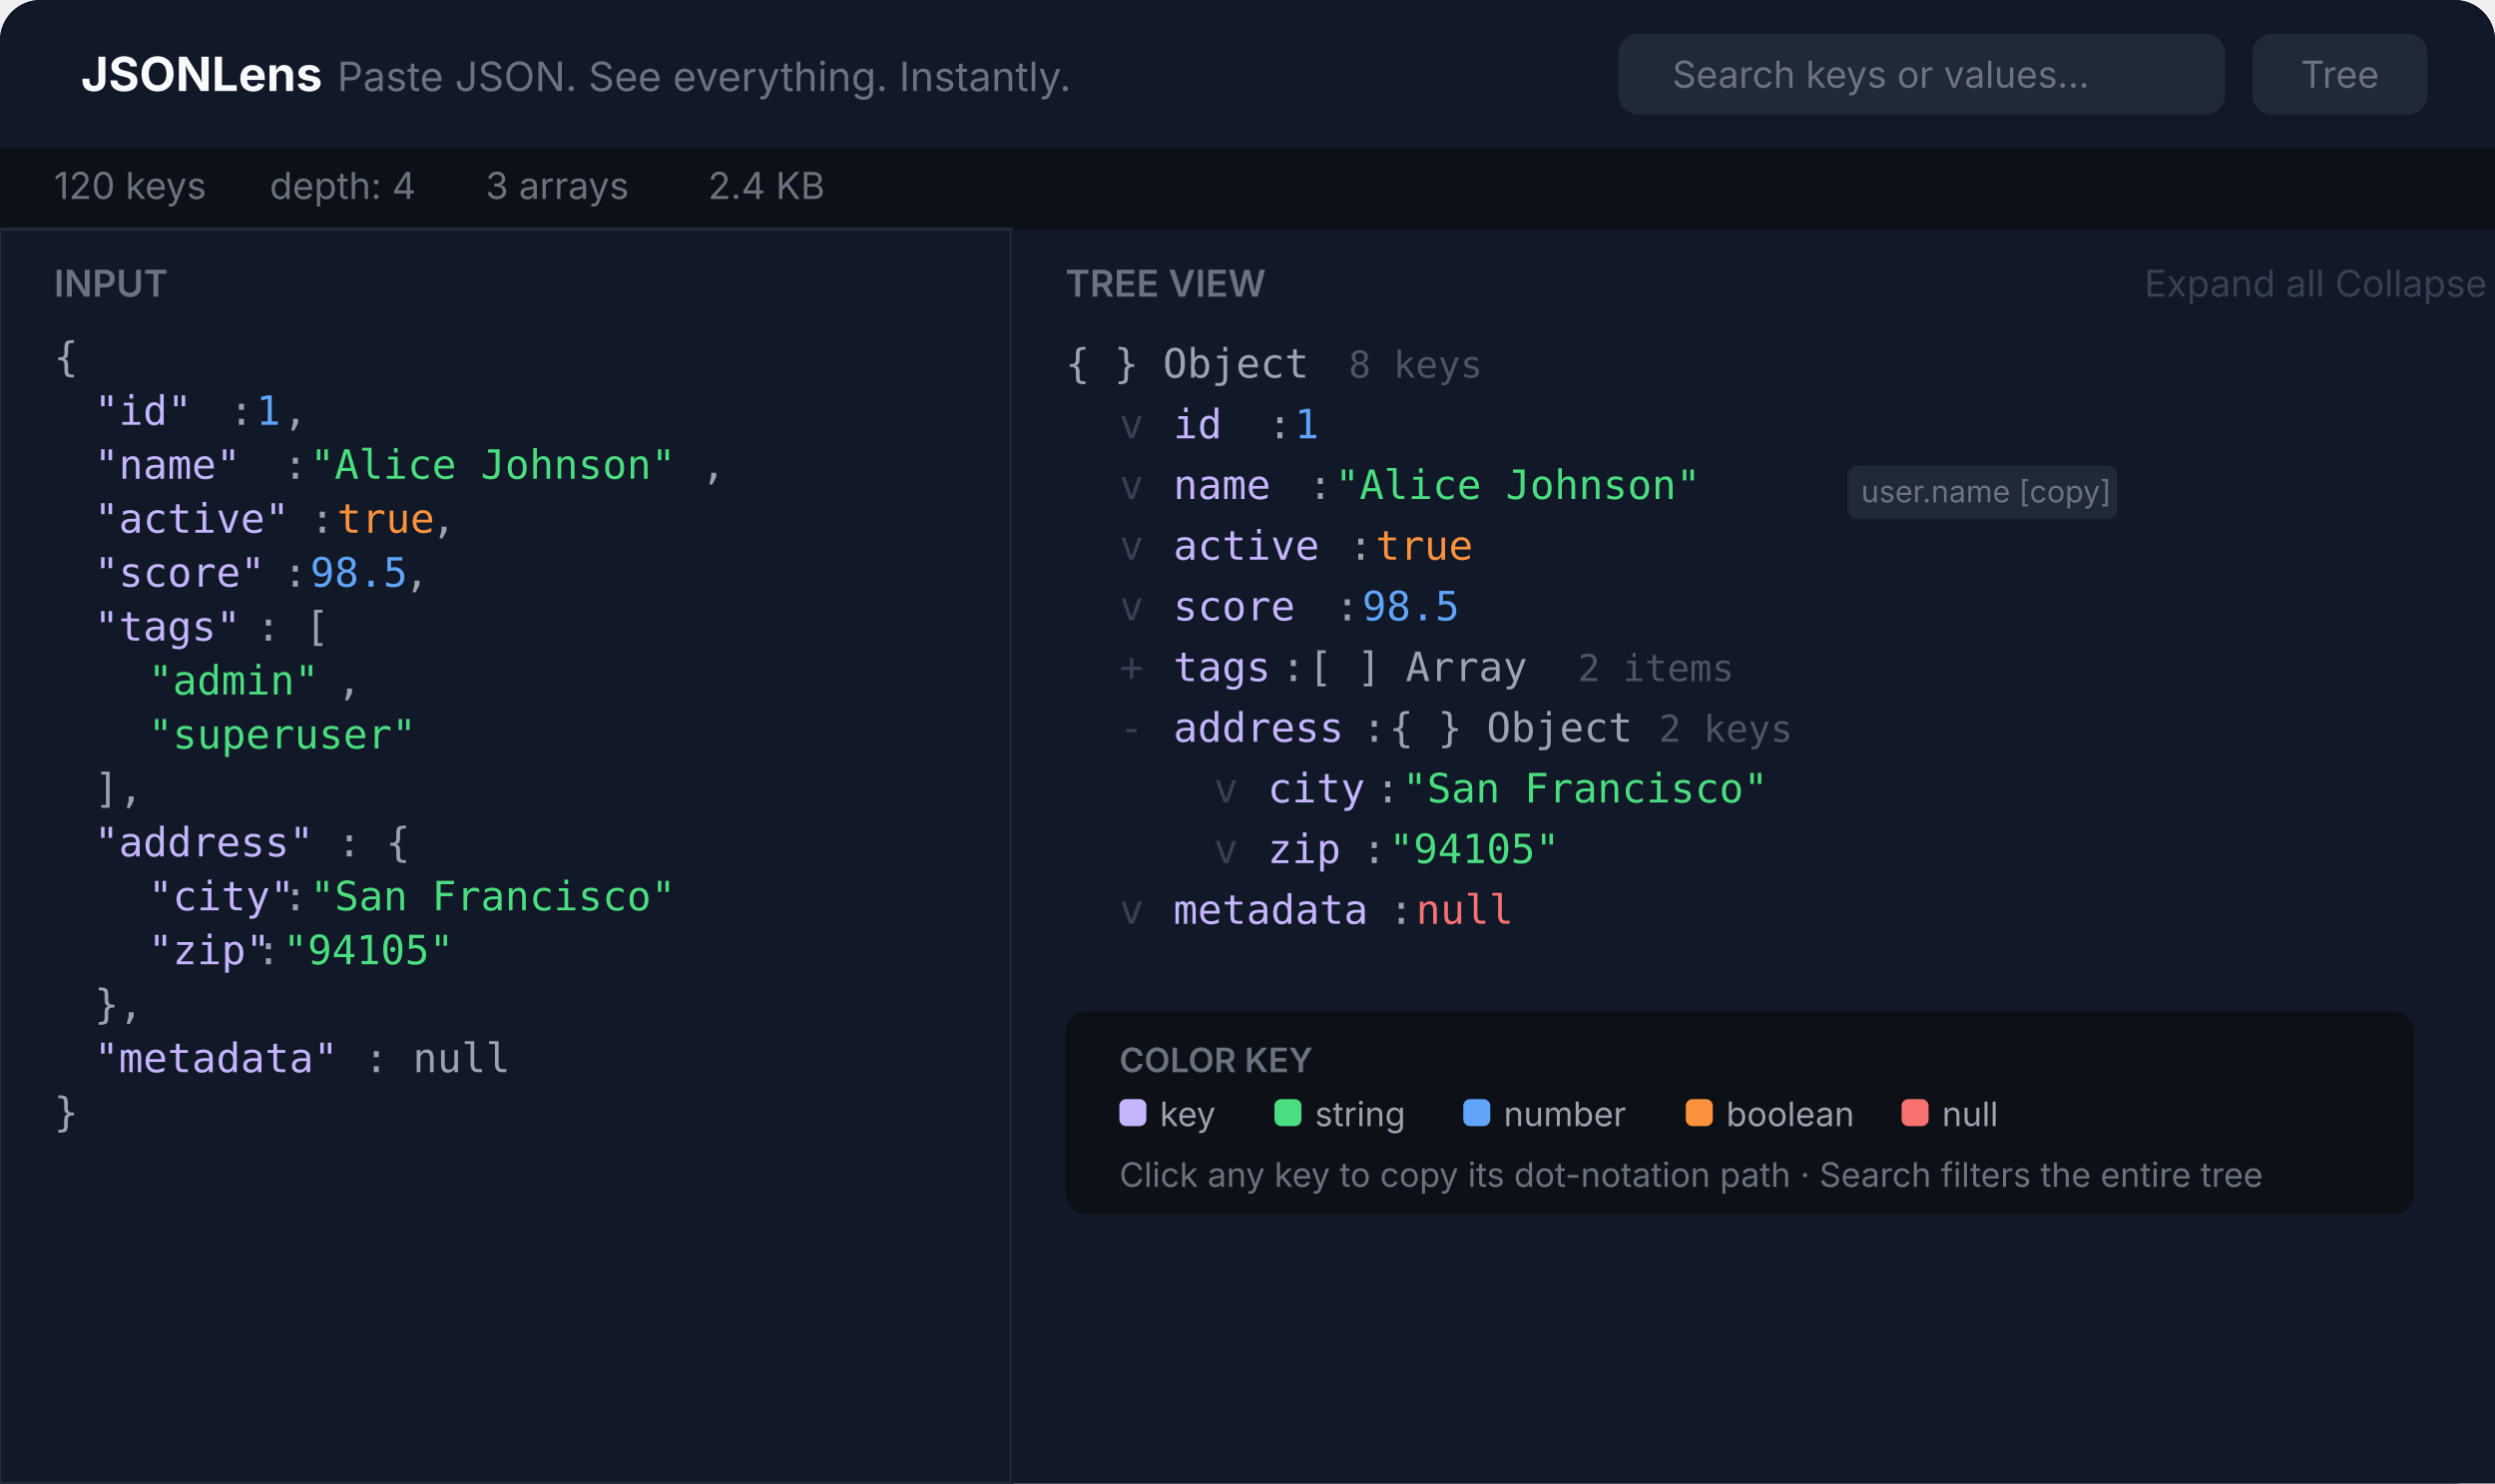
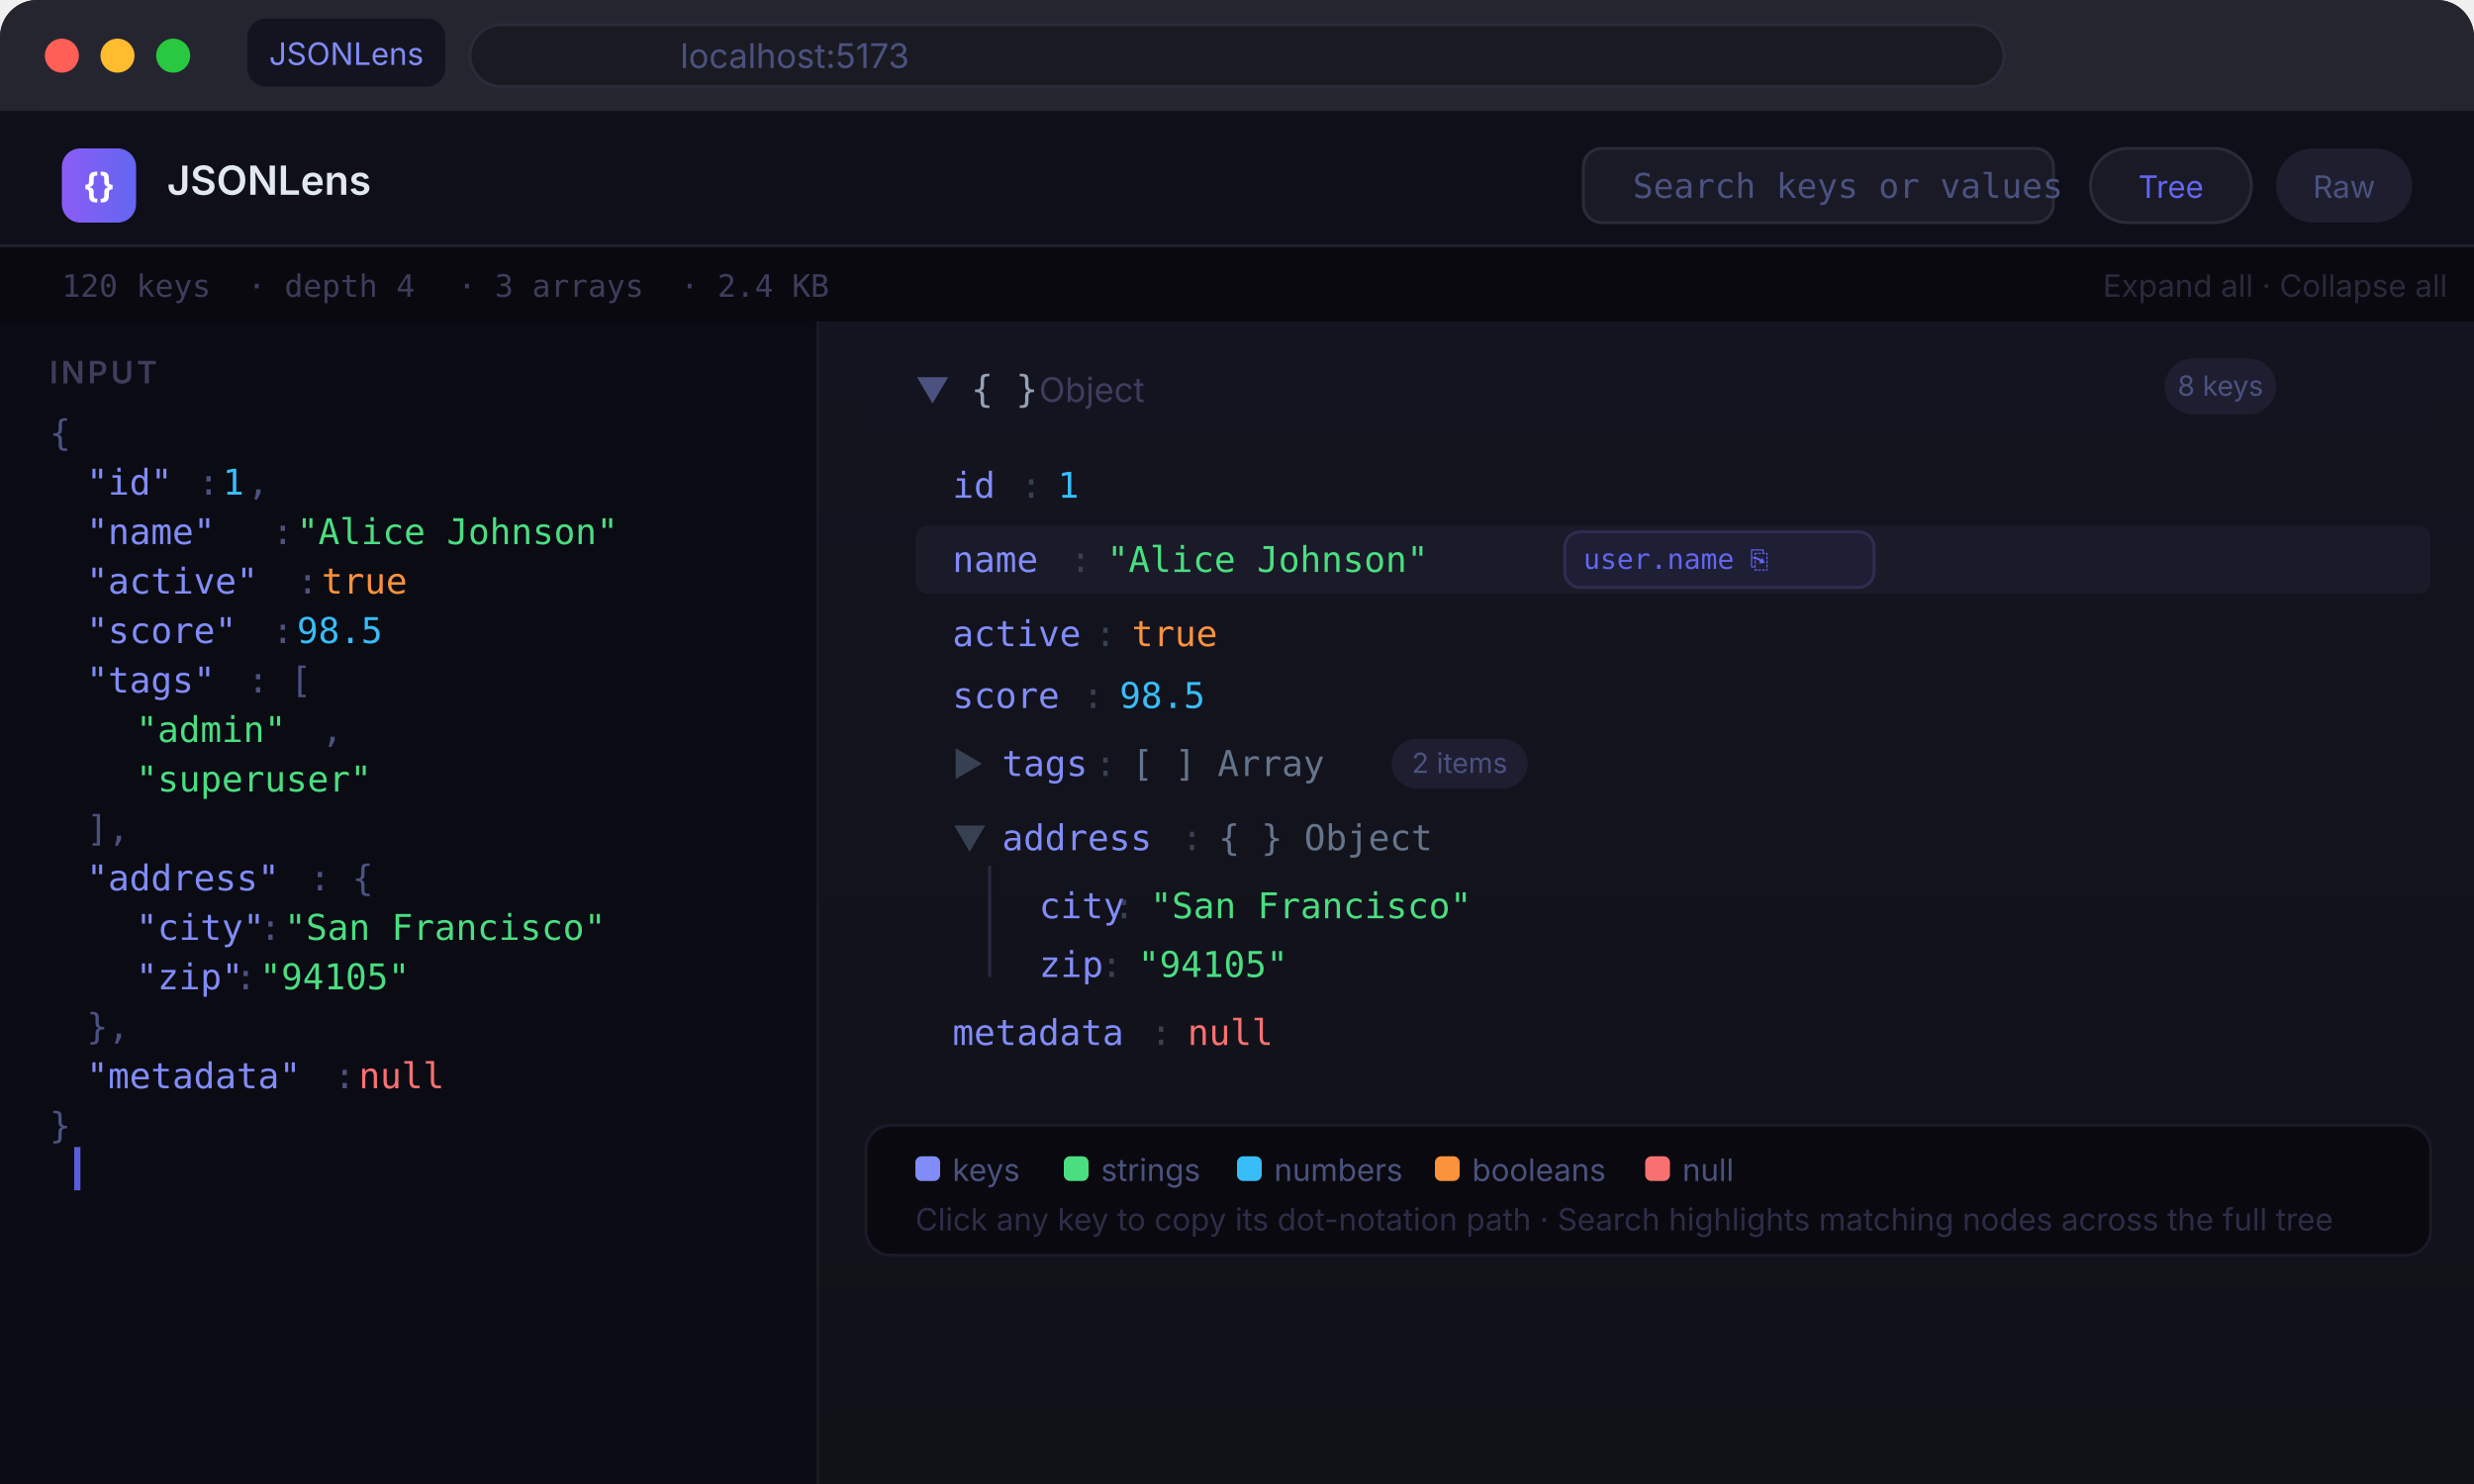
- <svg xmlns="http://www.w3.org/2000/svg" width="740" height="440" viewBox="0 0 740 440">
+ <svg xmlns="http://www.w3.org/2000/svg" width="800" height="480" viewBox="0 0 800 480">
  <defs>
-     <style>
-       .bg { fill: #030712; }
-       .panel { fill: #111827; }
-       .border { fill: none; stroke: #1f2937; stroke-width: 1; }
-       .mono { font-family: 'SF Mono', 'Fira Code', monospace; }
-       .sans { font-family: -apple-system, BlinkMacSystemFont, 'Segoe UI', sans-serif; }
-       .key { fill: #c4b5fd; }
-       .str { fill: #4ade80; }
-       .num { fill: #60a5fa; }
-       .bool { fill: #fb923c; }
-       .null { fill: #f87171; }
-       .brace { fill: #9ca3af; }
-       .dim { fill: #4b5563; }
-       .label { fill: #6b7280; font-size: 11px; }
-       .stat-val { fill: #f9fafb; font-weight: 600; }
-     </style>
+     <linearGradient id="appBg" x1="0" y1="0" x2="0" y2="1">
+       <stop offset="0%" stop-color="#0a0a0f" />
+       <stop offset="100%" stop-color="#0d0d14" />
+     </linearGradient>
+     <linearGradient id="panelGrad" x1="0" y1="0" x2="0" y2="1">
+       <stop offset="0%" stop-color="#141420" />
+       <stop offset="100%" stop-color="#111118" />
+     </linearGradient>
+     <linearGradient id="accentGrad" x1="0" y1="0" x2="1" y2="0">
+       <stop offset="0%" stop-color="#8b5cf6" />
+       <stop offset="100%" stop-color="#6366f1" />
+     </linearGradient>
+     <filter id="glow">
+       <feGaussianBlur stdDeviation="8" result="coloredBlur" />
+       <feMerge>
+         <feMergeNode in="coloredBlur" />
+         <feMergeNode in="SourceGraphic" />
+       </feMerge>
+     </filter>
+     <filter id="panelShadow">
+       <feDropShadow dx="0" dy="1" stdDeviation="1" flood-color="#ffffff08" />
+     </filter>
  </defs>
-   <rect width="740" height="440" rx="12" class="bg" />
-   <rect width="740" height="44" rx="12" class="panel" />
-   <rect y="22" width="740" height="22" class="panel" />
-   <text x="24" y="27" class="sans" fill="#f9fafb" font-size="14" font-weight="700">JSONLens</text>
-   <text x="100" y="27" class="sans" fill="#6b7280" font-size="12">Paste JSON. See everything. Instantly.</text>
-   <rect x="480" y="10" width="180" height="24" rx="6" fill="#1f2937" />
-   <text x="496" y="26" class="sans" fill="#6b7280" font-size="11">Search keys or values...</text>
-   <rect x="668" y="10" width="52" height="24" rx="6" fill="#1f2937" />
-   <text x="694" y="26" class="sans" fill="#6b7280" font-size="11" text-anchor="middle">Tree</text>
-   <rect x="0" y="44" width="740" height="24" fill="#0d1117" />
-   <text x="16" y="59" class="sans label">120 keys</text>
-   <text x="80" y="59" class="sans label">depth: 4</text>
-   <text x="144" y="59" class="sans label">3 arrays</text>
-   <text x="210" y="59" class="sans label">2.4 KB</text>
-   <rect x="0" y="68" width="300" height="372" class="panel" />
-   <rect x="0" y="68" width="300" height="372" class="border" />
-   <text x="16" y="88" class="sans" fill="#6b7280" font-size="11" font-weight="600">INPUT</text>
-   <text x="16" y="110" class="mono brace" font-size="12">{</text>
-   <text x="28" y="126" class="mono key" font-size="12">"id"</text>
-   <text x="68" y="126" class="mono brace" font-size="12">:</text>
-   <text x="76" y="126" class="mono num" font-size="12">1</text>
-   <text x="84" y="126" class="mono brace" font-size="12">,</text>
-   <text x="28" y="142" class="mono key" font-size="12">"name"</text>
-   <text x="84" y="142" class="mono brace" font-size="12">:</text>
-   <text x="92" y="142" class="mono str" font-size="12">"Alice Johnson"</text>
-   <text x="208" y="142" class="mono brace" font-size="12">,</text>
-   <text x="28" y="158" class="mono key" font-size="12">"active"</text>
-   <text x="92" y="158" class="mono brace" font-size="12">:</text>
-   <text x="100" y="158" class="mono bool" font-size="12">true</text>
-   <text x="128" y="158" class="mono brace" font-size="12">,</text>
-   <text x="28" y="174" class="mono key" font-size="12">"score"</text>
-   <text x="84" y="174" class="mono brace" font-size="12">:</text>
-   <text x="92" y="174" class="mono num" font-size="12">98.5</text>
-   <text x="120" y="174" class="mono brace" font-size="12">,</text>
-   <text x="28" y="190" class="mono key" font-size="12">"tags"</text>
-   <text x="76" y="190" class="mono brace" font-size="12">: [</text>
-   <text x="44" y="206" class="mono str" font-size="12">"admin"</text>
-   <text x="100" y="206" class="mono brace" font-size="12">,</text>
-   <text x="44" y="222" class="mono str" font-size="12">"superuser"</text>
-   <text x="28" y="238" class="mono brace" font-size="12">],</text>
-   <text x="28" y="254" class="mono key" font-size="12">"address"</text>
-   <text x="100" y="254" class="mono brace" font-size="12">: {</text>
-   <text x="44" y="270" class="mono key" font-size="12">"city"</text>
-   <text x="84" y="270" class="mono brace" font-size="12">:</text>
-   <text x="92" y="270" class="mono str" font-size="12">"San Francisco"</text>
-   <text x="44" y="286" class="mono key" font-size="12">"zip"</text>
-   <text x="76" y="286" class="mono brace" font-size="12">:</text>
-   <text x="84" y="286" class="mono str" font-size="12">"94105"</text>
-   <text x="28" y="302" class="mono brace" font-size="12">},</text>
-   <text x="28" y="318" class="mono key" font-size="12">"metadata"</text>
-   <text x="108" y="318" class="mono brace" font-size="12">: null</text>
-   <text x="16" y="334" class="mono brace" font-size="12">}</text>
-   <line x1="300" y1="68" x2="300" y2="440" stroke="#1f2937" stroke-width="1" />
-   <rect x="300" y="68" width="440" height="372" class="panel" />
-   <text x="316" y="88" class="sans" fill="#6b7280" font-size="11" font-weight="600">TREE VIEW</text>
-   <text x="636" y="88" class="sans" fill="#374151" font-size="11">Expand all  Collapse all</text>
-   <text x="316" y="112" class="mono brace" font-size="12">{ } Object</text>
-   <text x="400" y="112" class="mono dim" font-size="11">  8 keys</text>
-   <text x="332" y="130" class="mono" fill="#374151" font-size="12">v </text>
-   <text x="348" y="130" class="mono key" font-size="12">id</text>
-   <text x="376" y="130" class="mono brace" font-size="12">:</text>
-   <text x="384" y="130" class="mono num" font-size="12">1</text>
-   <text x="332" y="148" class="mono" fill="#374151" font-size="12">v </text>
-   <text x="348" y="148" class="mono key" font-size="12">name</text>
-   <text x="388" y="148" class="mono brace" font-size="12">:</text>
-   <text x="396" y="148" class="mono str" font-size="12">"Alice Johnson"</text>
-   <rect x="548" y="138" width="80" height="16" rx="3" fill="#1f2937" />
-   <text x="552" y="149" class="sans" fill="#6b7280" font-size="9">user.name  [copy]</text>
-   <text x="332" y="166" class="mono" fill="#374151" font-size="12">v </text>
-   <text x="348" y="166" class="mono key" font-size="12">active</text>
-   <text x="400" y="166" class="mono brace" font-size="12">:</text>
-   <text x="408" y="166" class="mono bool" font-size="12">true</text>
-   <text x="332" y="184" class="mono" fill="#374151" font-size="12">v </text>
-   <text x="348" y="184" class="mono key" font-size="12">score</text>
-   <text x="396" y="184" class="mono brace" font-size="12">:</text>
-   <text x="404" y="184" class="mono num" font-size="12">98.5</text>
-   <text x="332" y="202" class="mono" fill="#374151" font-size="12">+ </text>
-   <text x="348" y="202" class="mono key" font-size="12">tags</text>
-   <text x="380" y="202" class="mono brace" font-size="12">:</text>
-   <text x="388" y="202" class="mono brace" font-size="12">[ ] Array</text>
-   <text x="468" y="202" class="mono dim" font-size="11">  2 items</text>
-   <text x="332" y="220" class="mono" fill="#374151" font-size="12">- </text>
-   <text x="348" y="220" class="mono key" font-size="12">address</text>
-   <text x="404" y="220" class="mono brace" font-size="12">:</text>
-   <text x="412" y="220" class="mono brace" font-size="12">{ } Object</text>
-   <text x="492" y="220" class="mono dim" font-size="11">  2 keys</text>
-   <text x="360" y="238" class="mono" fill="#374151" font-size="12">v </text>
-   <text x="376" y="238" class="mono key" font-size="12">city</text>
-   <text x="408" y="238" class="mono brace" font-size="12">:</text>
-   <text x="416" y="238" class="mono str" font-size="12">"San Francisco"</text>
-   <text x="360" y="256" class="mono" fill="#374151" font-size="12">v </text>
-   <text x="376" y="256" class="mono key" font-size="12">zip</text>
-   <text x="404" y="256" class="mono brace" font-size="12">:</text>
-   <text x="412" y="256" class="mono str" font-size="12">"94105"</text>
-   <text x="332" y="274" class="mono" fill="#374151" font-size="12">v </text>
-   <text x="348" y="274" class="mono key" font-size="12">metadata</text>
-   <text x="412" y="274" class="mono brace" font-size="12">:</text>
-   <text x="420" y="274" class="mono null" font-size="12">null</text>
-   <rect x="316" y="300" width="400" height="60" rx="6" fill="#0d1117" />
-   <text x="332" y="318" class="sans" fill="#6b7280" font-size="10" font-weight="600">COLOR KEY</text>
-   <rect x="332" y="326" width="8" height="8" rx="2" fill="#c4b5fd" />
-   <text x="344" y="334" class="sans" fill="#9ca3af" font-size="10">key</text>
-   <rect x="378" y="326" width="8" height="8" rx="2" fill="#4ade80" />
-   <text x="390" y="334" class="sans" fill="#9ca3af" font-size="10">string</text>
-   <rect x="434" y="326" width="8" height="8" rx="2" fill="#60a5fa" />
-   <text x="446" y="334" class="sans" fill="#9ca3af" font-size="10">number</text>
-   <rect x="500" y="326" width="8" height="8" rx="2" fill="#fb923c" />
-   <text x="512" y="334" class="sans" fill="#9ca3af" font-size="10">boolean</text>
-   <rect x="564" y="326" width="8" height="8" rx="2" fill="#f87171" />
-   <text x="576" y="334" class="sans" fill="#9ca3af" font-size="10">null</text>
-   <text x="332" y="352" class="sans" fill="#6b7280" font-size="10">Click any key to copy its dot-notation path  ·  Search filters the entire tree</text>
+   <rect width="800" height="480" rx="12" fill="#1c1c24" />
+   <rect width="800" height="36" rx="12" fill="#252530" />
+   <rect y="24" width="800" height="12" fill="#252530" />
+   <circle cx="20" cy="18" r="5.5" fill="#ff5f57" />
+   <circle cx="38" cy="18" r="5.5" fill="#febc2e" />
+   <circle cx="56" cy="18" r="5.5" fill="#28c840" />
+   <rect x="152" y="8" width="496" height="20" rx="10" fill="#1a1a22" />
+   <rect x="152" y="8" width="496" height="20" rx="10" fill="none" stroke="#2a2a38" stroke-width="1" />
+   <text x="220" y="22" font-family="-apple-system, BlinkMacSystemFont, sans-serif" font-size="11" fill="#4b5280">localhost:5173</text>
+   <rect x="80" y="6" width="64" height="22" rx="6" fill="#141420" />
+   <text x="112" y="21" font-family="-apple-system, sans-serif" font-size="10" fill="#818cf8" text-anchor="middle">JSONLens</text>
+   <rect y="36" width="800" height="444" fill="url(#appBg)" />
+   <rect y="36" width="800" height="44" fill="#0f0f1a" />
+   <rect y="79" width="800" height="1" fill="#1e1e2e" />
+   <rect x="20" y="48" width="24" height="24" rx="6" fill="url(#accentGrad)" />
+   <text x="32" y="64" font-family="-apple-system, sans-serif" font-size="11" font-weight="700" fill="white" text-anchor="middle">{}</text>
+   <text x="54" y="63" font-family="-apple-system, BlinkMacSystemFont, sans-serif" font-size="13" font-weight="600" fill="#e2e8f0">JSONLens</text>
+   <rect x="512" y="48" width="152" height="24" rx="6" fill="#1a1a26" />
+   <rect x="512" y="48" width="152" height="24" rx="6" fill="none" stroke="#2a2a38" stroke-width="1" />
+   <text x="528" y="64" font-family="'SF Mono', monospace" font-size="11" fill="#4b5280">Search keys or values</text>
+   <rect x="676" y="48" width="52" height="24" rx="12" fill="#1a1a26" />
+   <rect x="676" y="48" width="52" height="24" rx="12" fill="none" stroke="#2a2a38" stroke-width="1" />
+   <text x="702" y="64" font-family="-apple-system, sans-serif" font-size="10" fill="#6366f1" text-anchor="middle">Tree</text>
+   <rect x="736" y="48" width="44" height="24" rx="12" fill="#1e1e2e" />
+   <text x="758" y="64" font-family="-apple-system, sans-serif" font-size="10" fill="#4b5280" text-anchor="middle">Raw</text>
+   <rect y="80" width="800" height="24" fill="#09090f" />
+   <text x="20" y="96" font-family="'SF Mono', monospace" font-size="10" fill="#3d3d5c">120 keys</text>
+   <text x="80" y="96" font-family="'SF Mono', monospace" font-size="10" fill="#3d3d5c">·</text>
+   <text x="92" y="96" font-family="'SF Mono', monospace" font-size="10" fill="#3d3d5c">depth 4</text>
+   <text x="148" y="96" font-family="'SF Mono', monospace" font-size="10" fill="#3d3d5c">·</text>
+   <text x="160" y="96" font-family="'SF Mono', monospace" font-size="10" fill="#3d3d5c">3 arrays</text>
+   <text x="220" y="96" font-family="'SF Mono', monospace" font-size="10" fill="#3d3d5c">·</text>
+   <text x="232" y="96" font-family="'SF Mono', monospace" font-size="10" fill="#3d3d5c">2.4 KB</text>
+   <text x="680" y="96" font-family="-apple-system, sans-serif" font-size="10" fill="#2a2a3c">Expand all  ·  Collapse all</text>
+   <rect x="0" y="104" width="264" height="376" fill="#0b0b14" />
+   <rect x="264" y="104" width="1" height="376" fill="#1a1a26" />
+   <text x="16" y="124" font-family="-apple-system, sans-serif" font-size="10" font-weight="600" fill="#3d3d5c" letter-spacing="1">INPUT</text>
+   <text x="16" y="144" font-family="'SF Mono', monospace" font-size="11.5" fill="#4b5280">{</text>
+   <text x="28" y="160" font-family="'SF Mono', monospace" font-size="11.5" fill="#818cf8">"id"</text>
+   <text x="64" y="160" font-family="'SF Mono', monospace" font-size="11.5" fill="#4b5280">:</text>
+   <text x="72" y="160" font-family="'SF Mono', monospace" font-size="11.5" fill="#38bdf8">1</text>
+   <text x="80" y="160" font-family="'SF Mono', monospace" font-size="11.5" fill="#4b5280">,</text>
+   <text x="28" y="176" font-family="'SF Mono', monospace" font-size="11.5" fill="#818cf8">"name"</text>
+   <text x="88" y="176" font-family="'SF Mono', monospace" font-size="11.5" fill="#4b5280">:</text>
+   <text x="96" y="176" font-family="'SF Mono', monospace" font-size="11.5" fill="#4ade80">"Alice Johnson"</text>
+   <text x="28" y="192" font-family="'SF Mono', monospace" font-size="11.5" fill="#818cf8">"active"</text>
+   <text x="96" y="192" font-family="'SF Mono', monospace" font-size="11.5" fill="#4b5280">:</text>
+   <text x="104" y="192" font-family="'SF Mono', monospace" font-size="11.5" fill="#fb923c">true</text>
+   <text x="28" y="208" font-family="'SF Mono', monospace" font-size="11.5" fill="#818cf8">"score"</text>
+   <text x="88" y="208" font-family="'SF Mono', monospace" font-size="11.5" fill="#4b5280">:</text>
+   <text x="96" y="208" font-family="'SF Mono', monospace" font-size="11.5" fill="#38bdf8">98.5</text>
+   <text x="28" y="224" font-family="'SF Mono', monospace" font-size="11.5" fill="#818cf8">"tags"</text>
+   <text x="80" y="224" font-family="'SF Mono', monospace" font-size="11.5" fill="#4b5280">: [</text>
+   <text x="44" y="240" font-family="'SF Mono', monospace" font-size="11.5" fill="#4ade80">"admin"</text>
+   <text x="104" y="240" font-family="'SF Mono', monospace" font-size="11.5" fill="#4b5280">,</text>
+   <text x="44" y="256" font-family="'SF Mono', monospace" font-size="11.5" fill="#4ade80">"superuser"</text>
+   <text x="28" y="272" font-family="'SF Mono', monospace" font-size="11.5" fill="#4b5280">],</text>
+   <text x="28" y="288" font-family="'SF Mono', monospace" font-size="11.5" fill="#818cf8">"address"</text>
+   <text x="100" y="288" font-family="'SF Mono', monospace" font-size="11.5" fill="#4b5280">: {</text>
+   <text x="44" y="304" font-family="'SF Mono', monospace" font-size="11.5" fill="#818cf8">"city"</text>
+   <text x="84" y="304" font-family="'SF Mono', monospace" font-size="11.5" fill="#4b5280">:</text>
+   <text x="92" y="304" font-family="'SF Mono', monospace" font-size="11.5" fill="#4ade80">"San Francisco"</text>
+   <text x="44" y="320" font-family="'SF Mono', monospace" font-size="11.5" fill="#818cf8">"zip"</text>
+   <text x="76" y="320" font-family="'SF Mono', monospace" font-size="11.5" fill="#4b5280">:</text>
+   <text x="84" y="320" font-family="'SF Mono', monospace" font-size="11.5" fill="#4ade80">"94105"</text>
+   <text x="28" y="336" font-family="'SF Mono', monospace" font-size="11.5" fill="#4b5280">},</text>
+   <text x="28" y="352" font-family="'SF Mono', monospace" font-size="11.5" fill="#818cf8">"metadata"</text>
+   <text x="108" y="352" font-family="'SF Mono', monospace" font-size="11.5" fill="#4b5280">:</text>
+   <text x="116" y="352" font-family="'SF Mono', monospace" font-size="11.5" fill="#f87171">null</text>
+   <text x="16" y="368" font-family="'SF Mono', monospace" font-size="11.5" fill="#4b5280">}</text>
+   <rect x="24" y="371" width="2" height="14" fill="#6366f1" opacity="0.9" />
+   <rect x="265" y="104" width="535" height="376" fill="url(#panelGrad)" />
+   <rect x="280" y="112" width="506" height="28" rx="6" fill="#141420" />
+   <text x="296" y="130" font-family="-apple-system, sans-serif" font-size="11" fill="#4b5280">▼</text>
+   <text x="314" y="130" font-family="'SF Mono', monospace" font-size="12" fill="#94a3b8">{ }</text>
+   <text x="336" y="130" font-family="-apple-system, sans-serif" font-size="11" fill="#3d3d5c">Object</text>
+   <rect x="700" y="116" width="36" height="18" rx="9" fill="#1e1e30" />
+   <text x="718" y="128" font-family="-apple-system, sans-serif" font-size="9" fill="#4b5280" text-anchor="middle">8 keys</text>
+   <rect x="296" y="146" width="490" height="22" rx="4" fill="transparent" />
+   <text x="308" y="161" font-family="'SF Mono', monospace" font-size="11.5" fill="#818cf8">id</text>
+   <text x="330" y="161" font-family="'SF Mono', monospace" font-size="11.5" fill="#374151">:</text>
+   <text x="342" y="161" font-family="'SF Mono', monospace" font-size="11.5" fill="#38bdf8">1</text>
+   <rect x="296" y="170" width="490" height="22" rx="4" fill="#1a1a28" />
+   <text x="308" y="185" font-family="'SF Mono', monospace" font-size="11.5" fill="#818cf8">name</text>
+   <text x="346" y="185" font-family="'SF Mono', monospace" font-size="11.5" fill="#374151">:</text>
+   <text x="358" y="185" font-family="'SF Mono', monospace" font-size="11.5" fill="#4ade80">"Alice Johnson"</text>
+   <rect x="506" y="172" width="100" height="18" rx="5" fill="#1e1e35" />
+   <rect x="506" y="172" width="100" height="18" rx="5" fill="none" stroke="#2d2d50" stroke-width="1" />
+   <text x="512" y="184" font-family="'SF Mono', monospace" font-size="9" fill="#6366f1">user.name  ⎘</text>
+   <text x="308" y="209" font-family="'SF Mono', monospace" font-size="11.5" fill="#818cf8">active</text>
+   <text x="354" y="209" font-family="'SF Mono', monospace" font-size="11.5" fill="#374151">:</text>
+   <text x="366" y="209" font-family="'SF Mono', monospace" font-size="11.5" fill="#fb923c">true</text>
+   <text x="308" y="229" font-family="'SF Mono', monospace" font-size="11.5" fill="#818cf8">score</text>
+   <text x="350" y="229" font-family="'SF Mono', monospace" font-size="11.5" fill="#374151">:</text>
+   <text x="362" y="229" font-family="'SF Mono', monospace" font-size="11.5" fill="#38bdf8">98.5</text>
+   <rect x="296" y="236" width="490" height="22" rx="4" fill="transparent" />
+   <text x="308" y="251" font-family="-apple-system, sans-serif" font-size="11" fill="#374151">▶</text>
+   <text x="324" y="251" font-family="'SF Mono', monospace" font-size="11.5" fill="#818cf8">tags</text>
+   <text x="354" y="251" font-family="'SF Mono', monospace" font-size="11.5" fill="#374151">:</text>
+   <text x="366" y="251" font-family="'SF Mono', monospace" font-size="11.5" fill="#64748b">[ ] Array</text>
+   <rect x="450" y="239" width="44" height="16" rx="8" fill="#1e1e30" />
+   <text x="472" y="250" font-family="-apple-system, sans-serif" font-size="9" fill="#4b5280" text-anchor="middle">2 items</text>
+   <text x="308" y="275" font-family="-apple-system, sans-serif" font-size="11" fill="#374151">▼</text>
+   <text x="324" y="275" font-family="'SF Mono', monospace" font-size="11.5" fill="#818cf8">address</text>
+   <text x="382" y="275" font-family="'SF Mono', monospace" font-size="11.5" fill="#374151">:</text>
+   <text x="394" y="275" font-family="'SF Mono', monospace" font-size="11.5" fill="#64748b">{ } Object</text>
+   <line x1="320" y1="280" x2="320" y2="316" stroke="#2a2a40" stroke-width="1" />
+   <text x="336" y="297" font-family="'SF Mono', monospace" font-size="11.5" fill="#818cf8">city</text>
+   <text x="360" y="297" font-family="'SF Mono', monospace" font-size="11.5" fill="#374151">:</text>
+   <text x="372" y="297" font-family="'SF Mono', monospace" font-size="11.5" fill="#4ade80">"San Francisco"</text>
+   <text x="336" y="316" font-family="'SF Mono', monospace" font-size="11.5" fill="#818cf8">zip</text>
+   <text x="356" y="316" font-family="'SF Mono', monospace" font-size="11.5" fill="#374151">:</text>
+   <text x="368" y="316" font-family="'SF Mono', monospace" font-size="11.5" fill="#4ade80">"94105"</text>
+   <text x="308" y="338" font-family="'SF Mono', monospace" font-size="11.5" fill="#818cf8">metadata</text>
+   <text x="372" y="338" font-family="'SF Mono', monospace" font-size="11.5" fill="#374151">:</text>
+   <text x="384" y="338" font-family="'SF Mono', monospace" font-size="11.5" fill="#f87171">null</text>
+   <rect x="280" y="364" width="506" height="42" rx="8" fill="#09090f" />
+   <rect x="280" y="364" width="506" height="42" rx="8" fill="none" stroke="#1a1a28" stroke-width="1" />
+   <rect x="296" y="374" width="8" height="8" rx="2" fill="#818cf8" />
+   <text x="308" y="382" font-family="-apple-system, sans-serif" font-size="10" fill="#4b5280">keys</text>
+   <rect x="344" y="374" width="8" height="8" rx="2" fill="#4ade80" />
+   <text x="356" y="382" font-family="-apple-system, sans-serif" font-size="10" fill="#4b5280">strings</text>
+   <rect x="400" y="374" width="8" height="8" rx="2" fill="#38bdf8" />
+   <text x="412" y="382" font-family="-apple-system, sans-serif" font-size="10" fill="#4b5280">numbers</text>
+   <rect x="464" y="374" width="8" height="8" rx="2" fill="#fb923c" />
+   <text x="476" y="382" font-family="-apple-system, sans-serif" font-size="10" fill="#4b5280">booleans</text>
+   <rect x="532" y="374" width="8" height="8" rx="2" fill="#f87171" />
+   <text x="544" y="382" font-family="-apple-system, sans-serif" font-size="10" fill="#4b5280">null</text>
+   <text x="296" y="398" font-family="-apple-system, sans-serif" font-size="10" fill="#2d2d48">Click any key to copy its dot-notation path  ·  Search highlights matching nodes across the full tree</text>
</svg>
